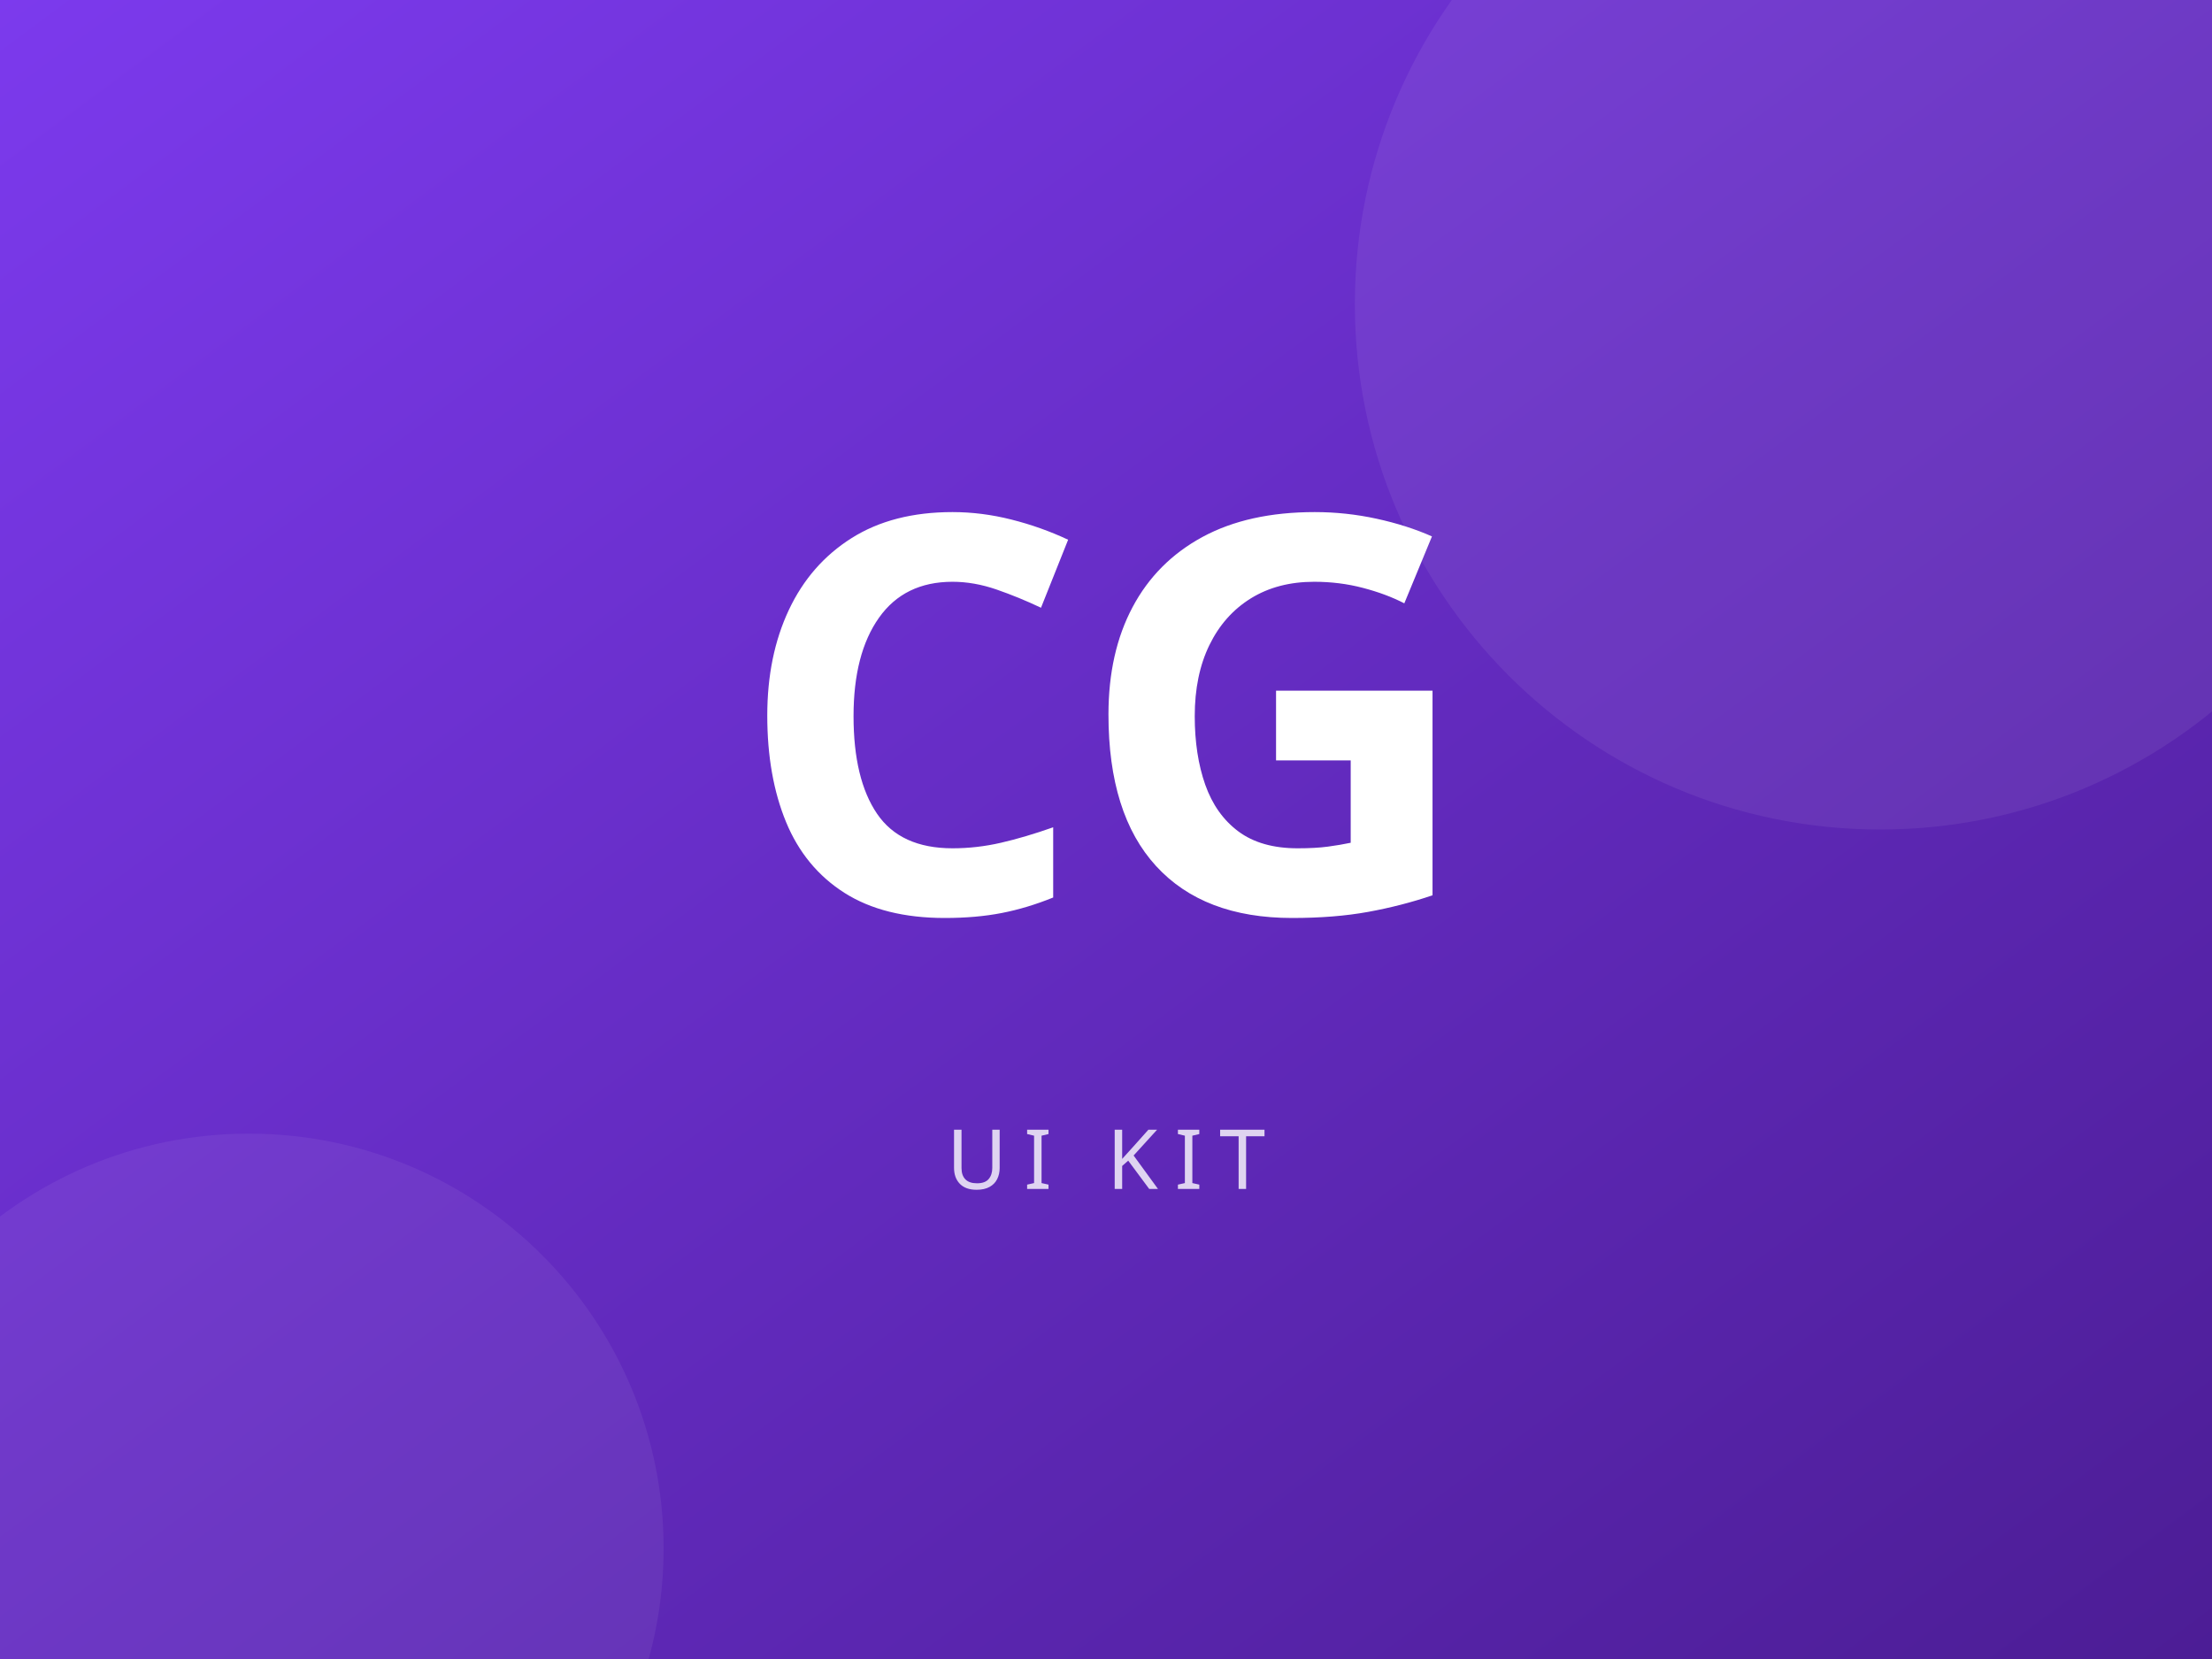
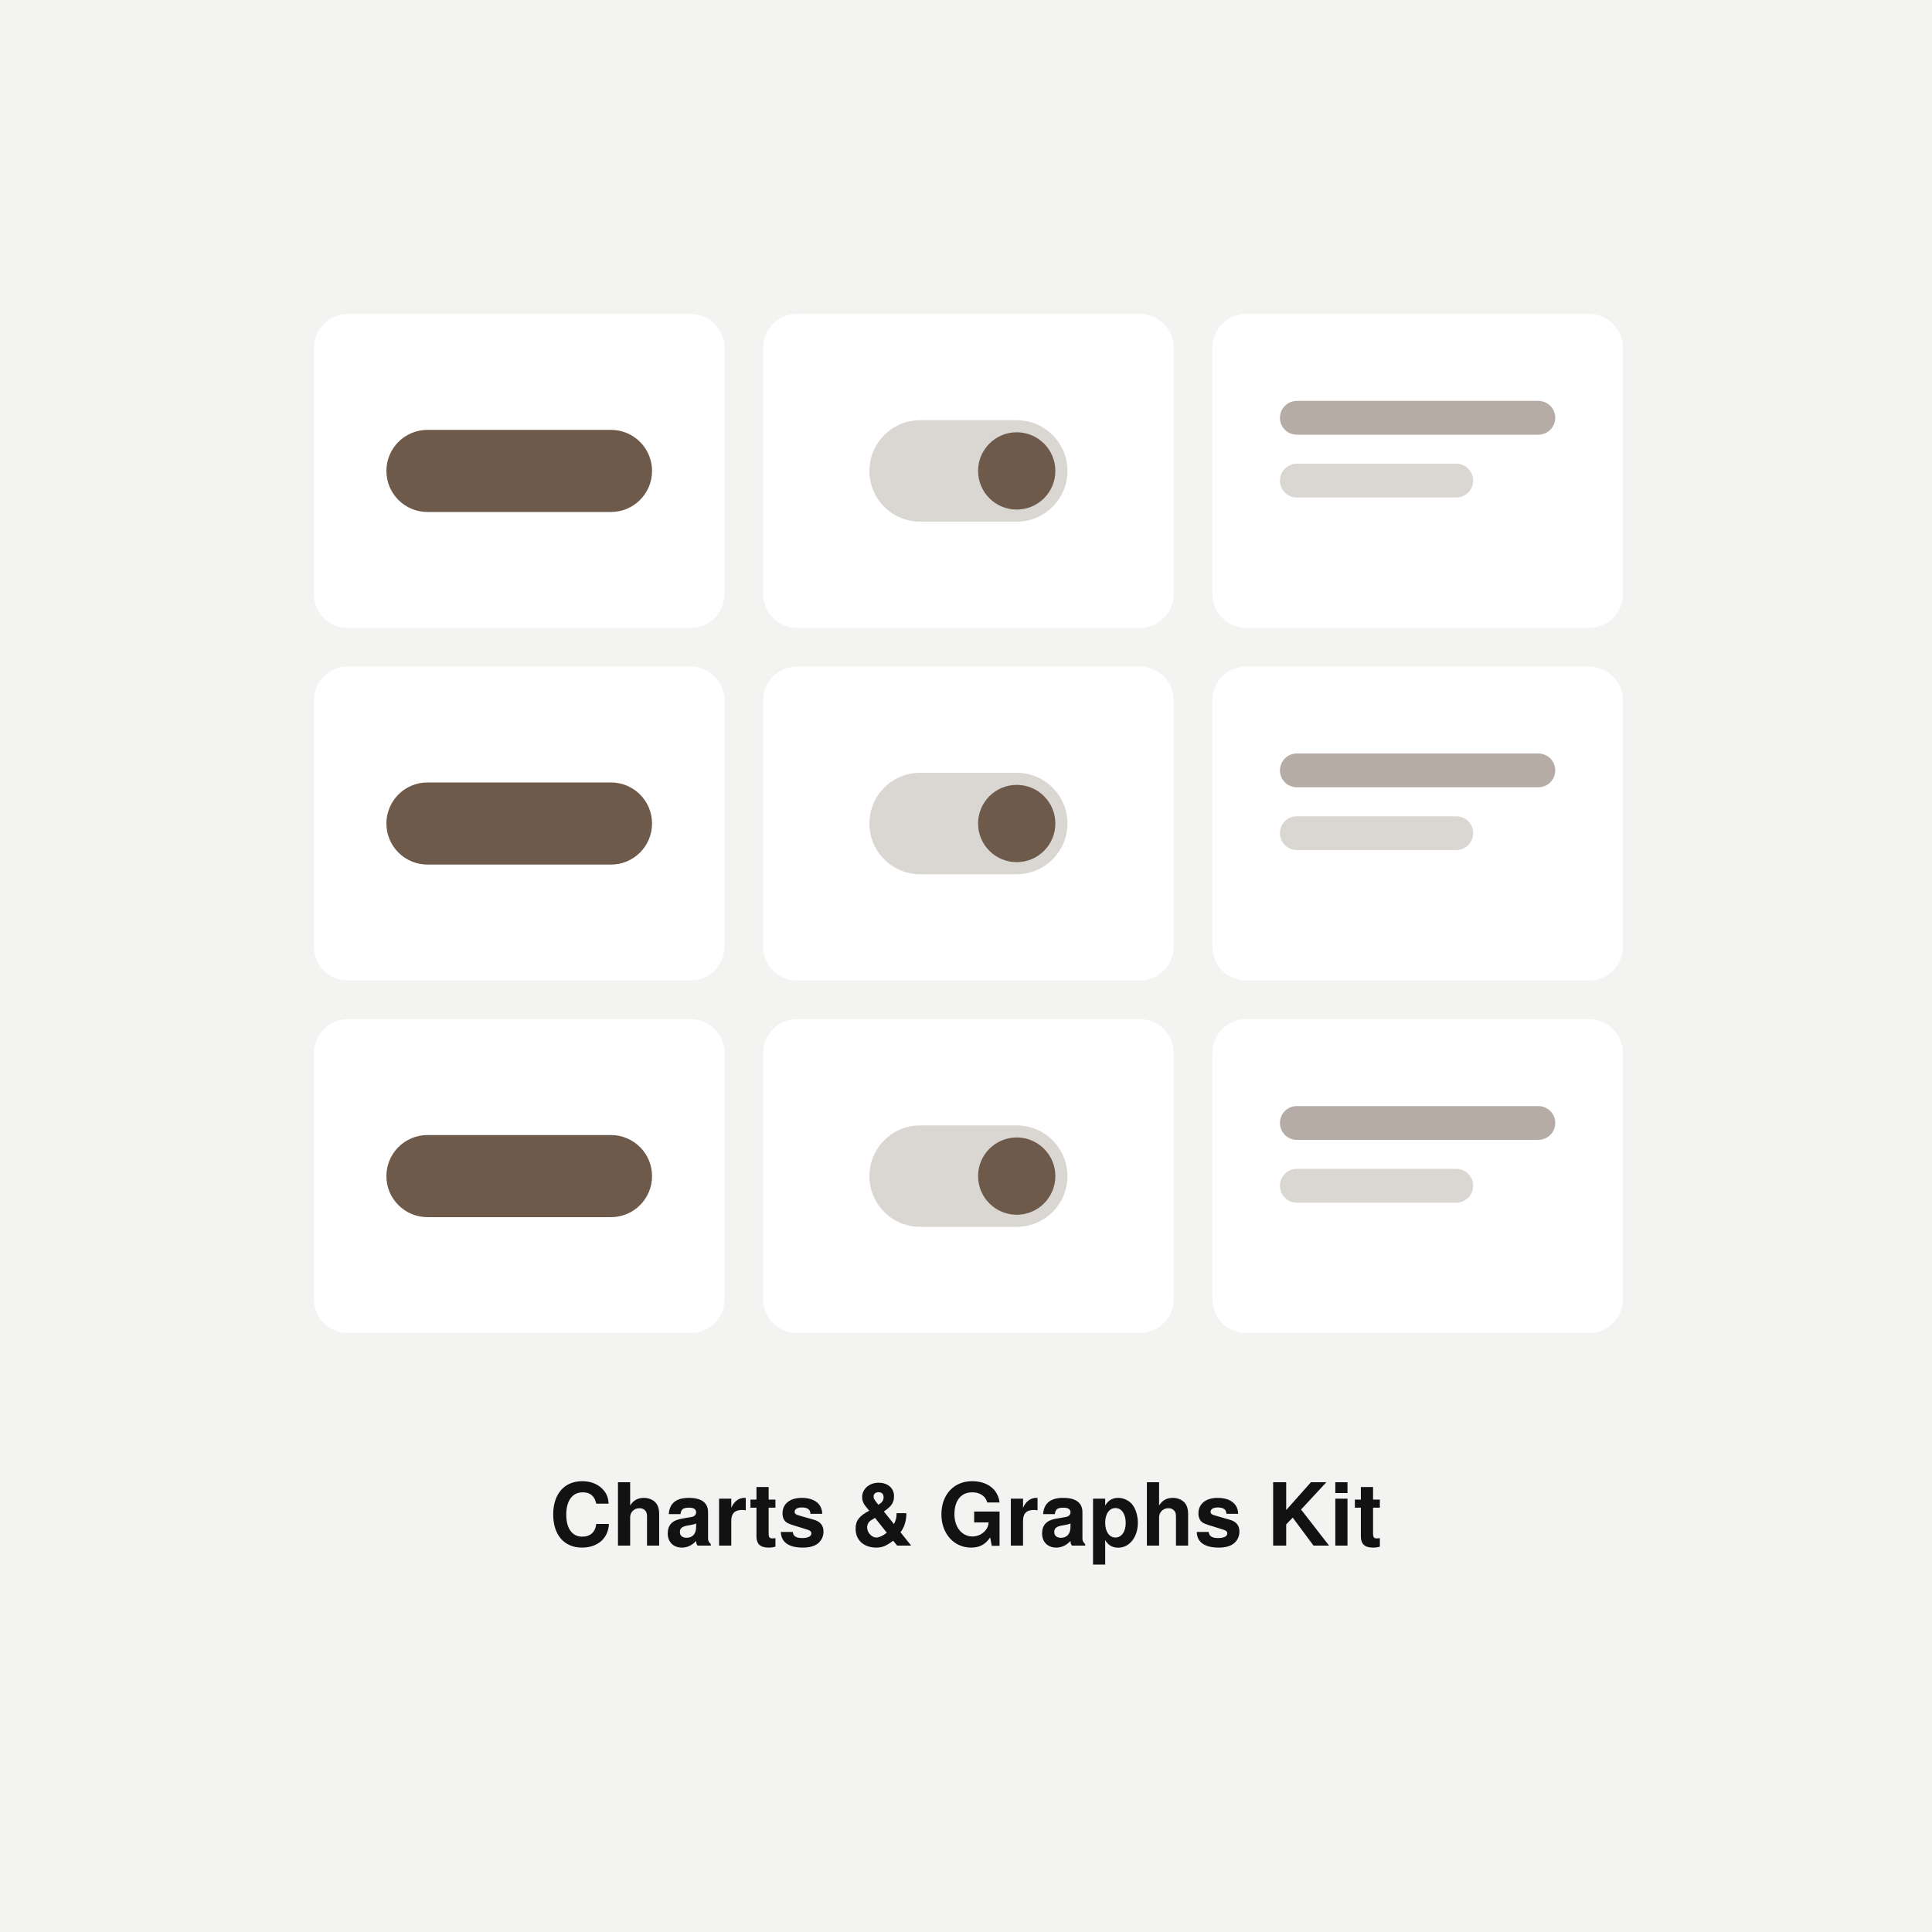
- <svg xmlns="http://www.w3.org/2000/svg" width="800" height="600" viewBox="0 0 800 600">
-   <defs>
-     <linearGradient id="g" x1="0" y1="0" x2="1" y2="1">
-       <stop offset="0" stop-color="#7c3aed" />
-       <stop offset="1" stop-color="#4c1d95" />
-     </linearGradient>
-   </defs>
-   <rect width="800" height="600" fill="url(#g)" />
-   <circle cx="680" cy="110" r="190" fill="#fff" opacity=".07" />
-   <circle cx="90" cy="560" r="150" fill="#fff" opacity=".06" />
-   <text x="400" y="330" text-anchor="middle" font-family="system-ui,sans-serif" font-size="200" font-weight="700" fill="#fff">CG</text>
-   <text x="400" y="430" text-anchor="middle" font-family="system-ui,sans-serif" font-size="30" letter-spacing="6" fill="#fff" opacity=".8">UI KIT</text>
+ <svg xmlns="http://www.w3.org/2000/svg" width="800" height="800" viewBox="0 0 800 800">
+   <rect width="800" height="800" fill="#f3f3f1" />
+   <rect x="130" y="130" width="170" height="130" rx="14" fill="#fff" />
+   <rect x="160" y="178" width="110" height="34" rx="17" fill="#6d5a4b" />
+   <rect x="316" y="130" width="170" height="130" rx="14" fill="#fff" />
+   <rect x="360" y="174" width="82" height="42" rx="21" fill="#6d5a4b" opacity=".25" />
+   <circle cx="421" cy="195" r="16" fill="#6d5a4b" />
+   <rect x="502" y="130" width="170" height="130" rx="14" fill="#fff" />
+   <rect x="530" y="166" width="114" height="14" rx="7" fill="#6d5a4b" opacity=".5" />
+   <rect x="530" y="192" width="80" height="14" rx="7" fill="#6d5a4b" opacity=".25" />
+   <rect x="130" y="276" width="170" height="130" rx="14" fill="#fff" />
+   <rect x="160" y="324" width="110" height="34" rx="17" fill="#6d5a4b" />
+   <rect x="316" y="276" width="170" height="130" rx="14" fill="#fff" />
+   <rect x="360" y="320" width="82" height="42" rx="21" fill="#6d5a4b" opacity=".25" />
+   <circle cx="421" cy="341" r="16" fill="#6d5a4b" />
+   <rect x="502" y="276" width="170" height="130" rx="14" fill="#fff" />
+   <rect x="530" y="312" width="114" height="14" rx="7" fill="#6d5a4b" opacity=".5" />
+   <rect x="530" y="338" width="80" height="14" rx="7" fill="#6d5a4b" opacity=".25" />
+   <rect x="130" y="422" width="170" height="130" rx="14" fill="#fff" />
+   <rect x="160" y="470" width="110" height="34" rx="17" fill="#6d5a4b" />
+   <rect x="316" y="422" width="170" height="130" rx="14" fill="#fff" />
+   <rect x="360" y="466" width="82" height="42" rx="21" fill="#6d5a4b" opacity=".25" />
+   <circle cx="421" cy="487" r="16" fill="#6d5a4b" />
+   <rect x="502" y="422" width="170" height="130" rx="14" fill="#fff" />
+   <rect x="530" y="458" width="114" height="14" rx="7" fill="#6d5a4b" opacity=".5" />
+   <rect x="530" y="484" width="80" height="14" rx="7" fill="#6d5a4b" opacity=".25" />
+   <text x="400" y="640" text-anchor="middle" font-family="Helvetica,Arial,sans-serif" font-size="36" font-weight="600" fill="#121212">Charts &amp; Graphs Kit</text>
</svg>
